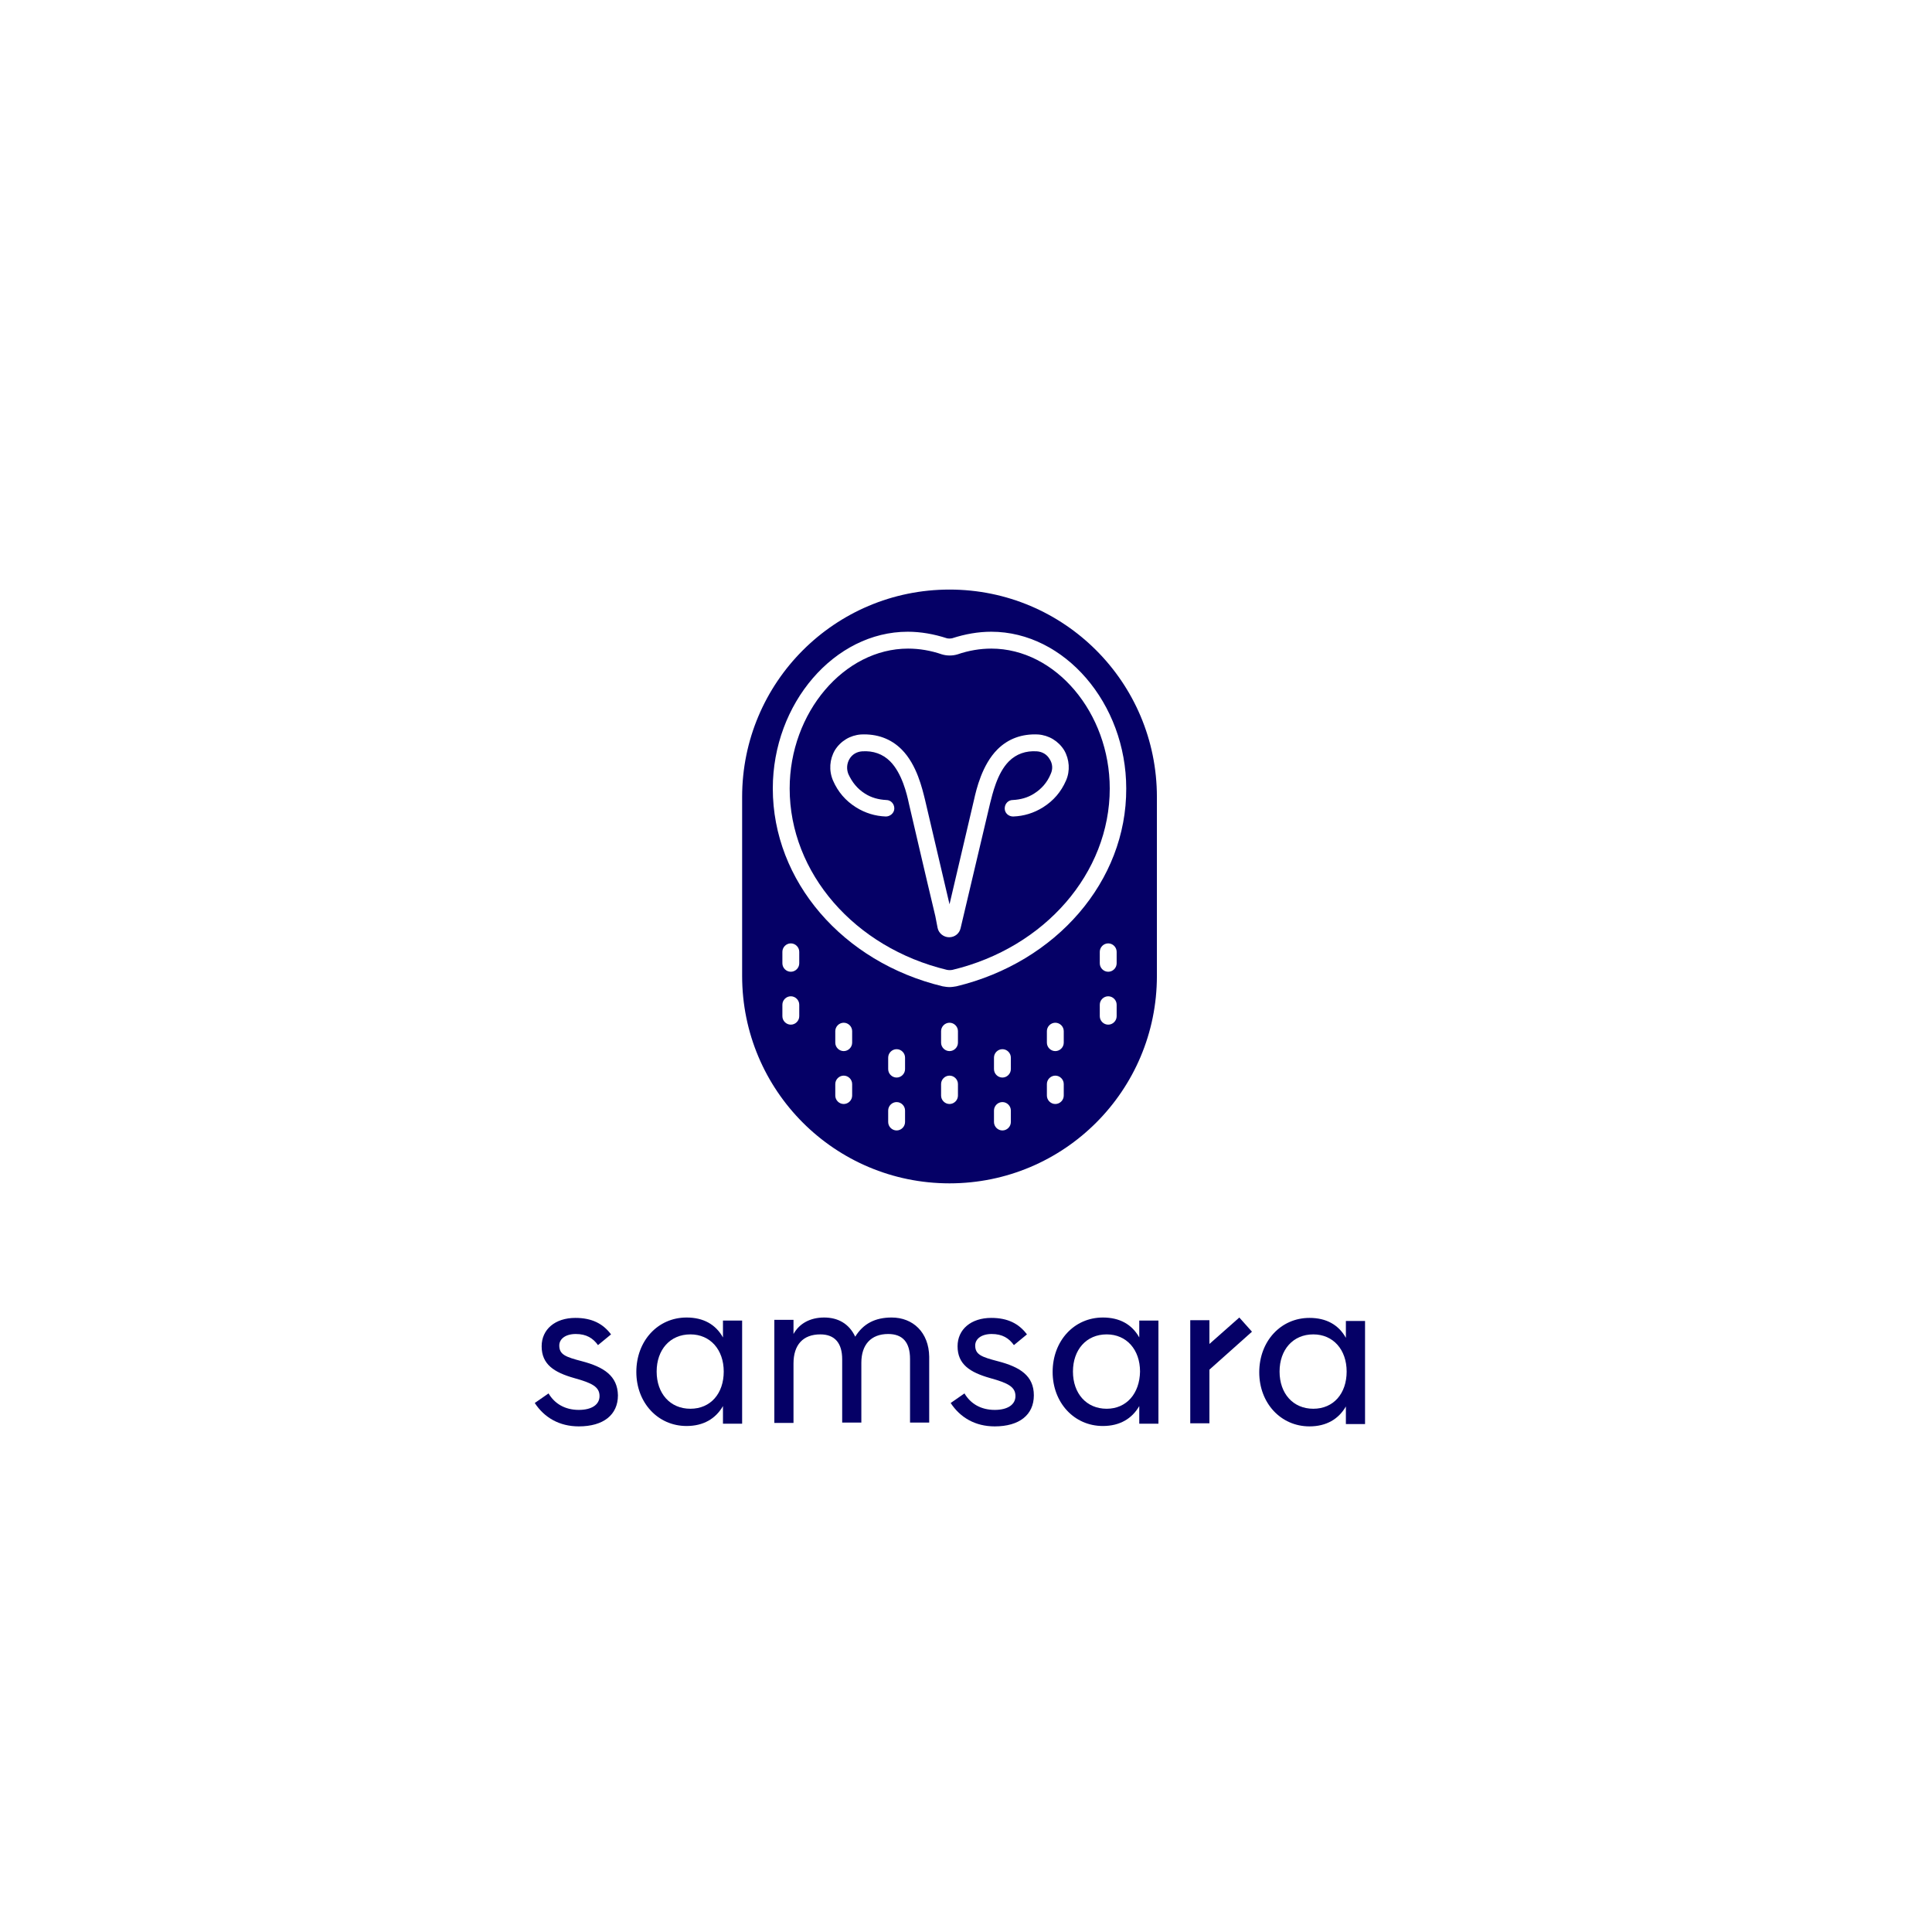
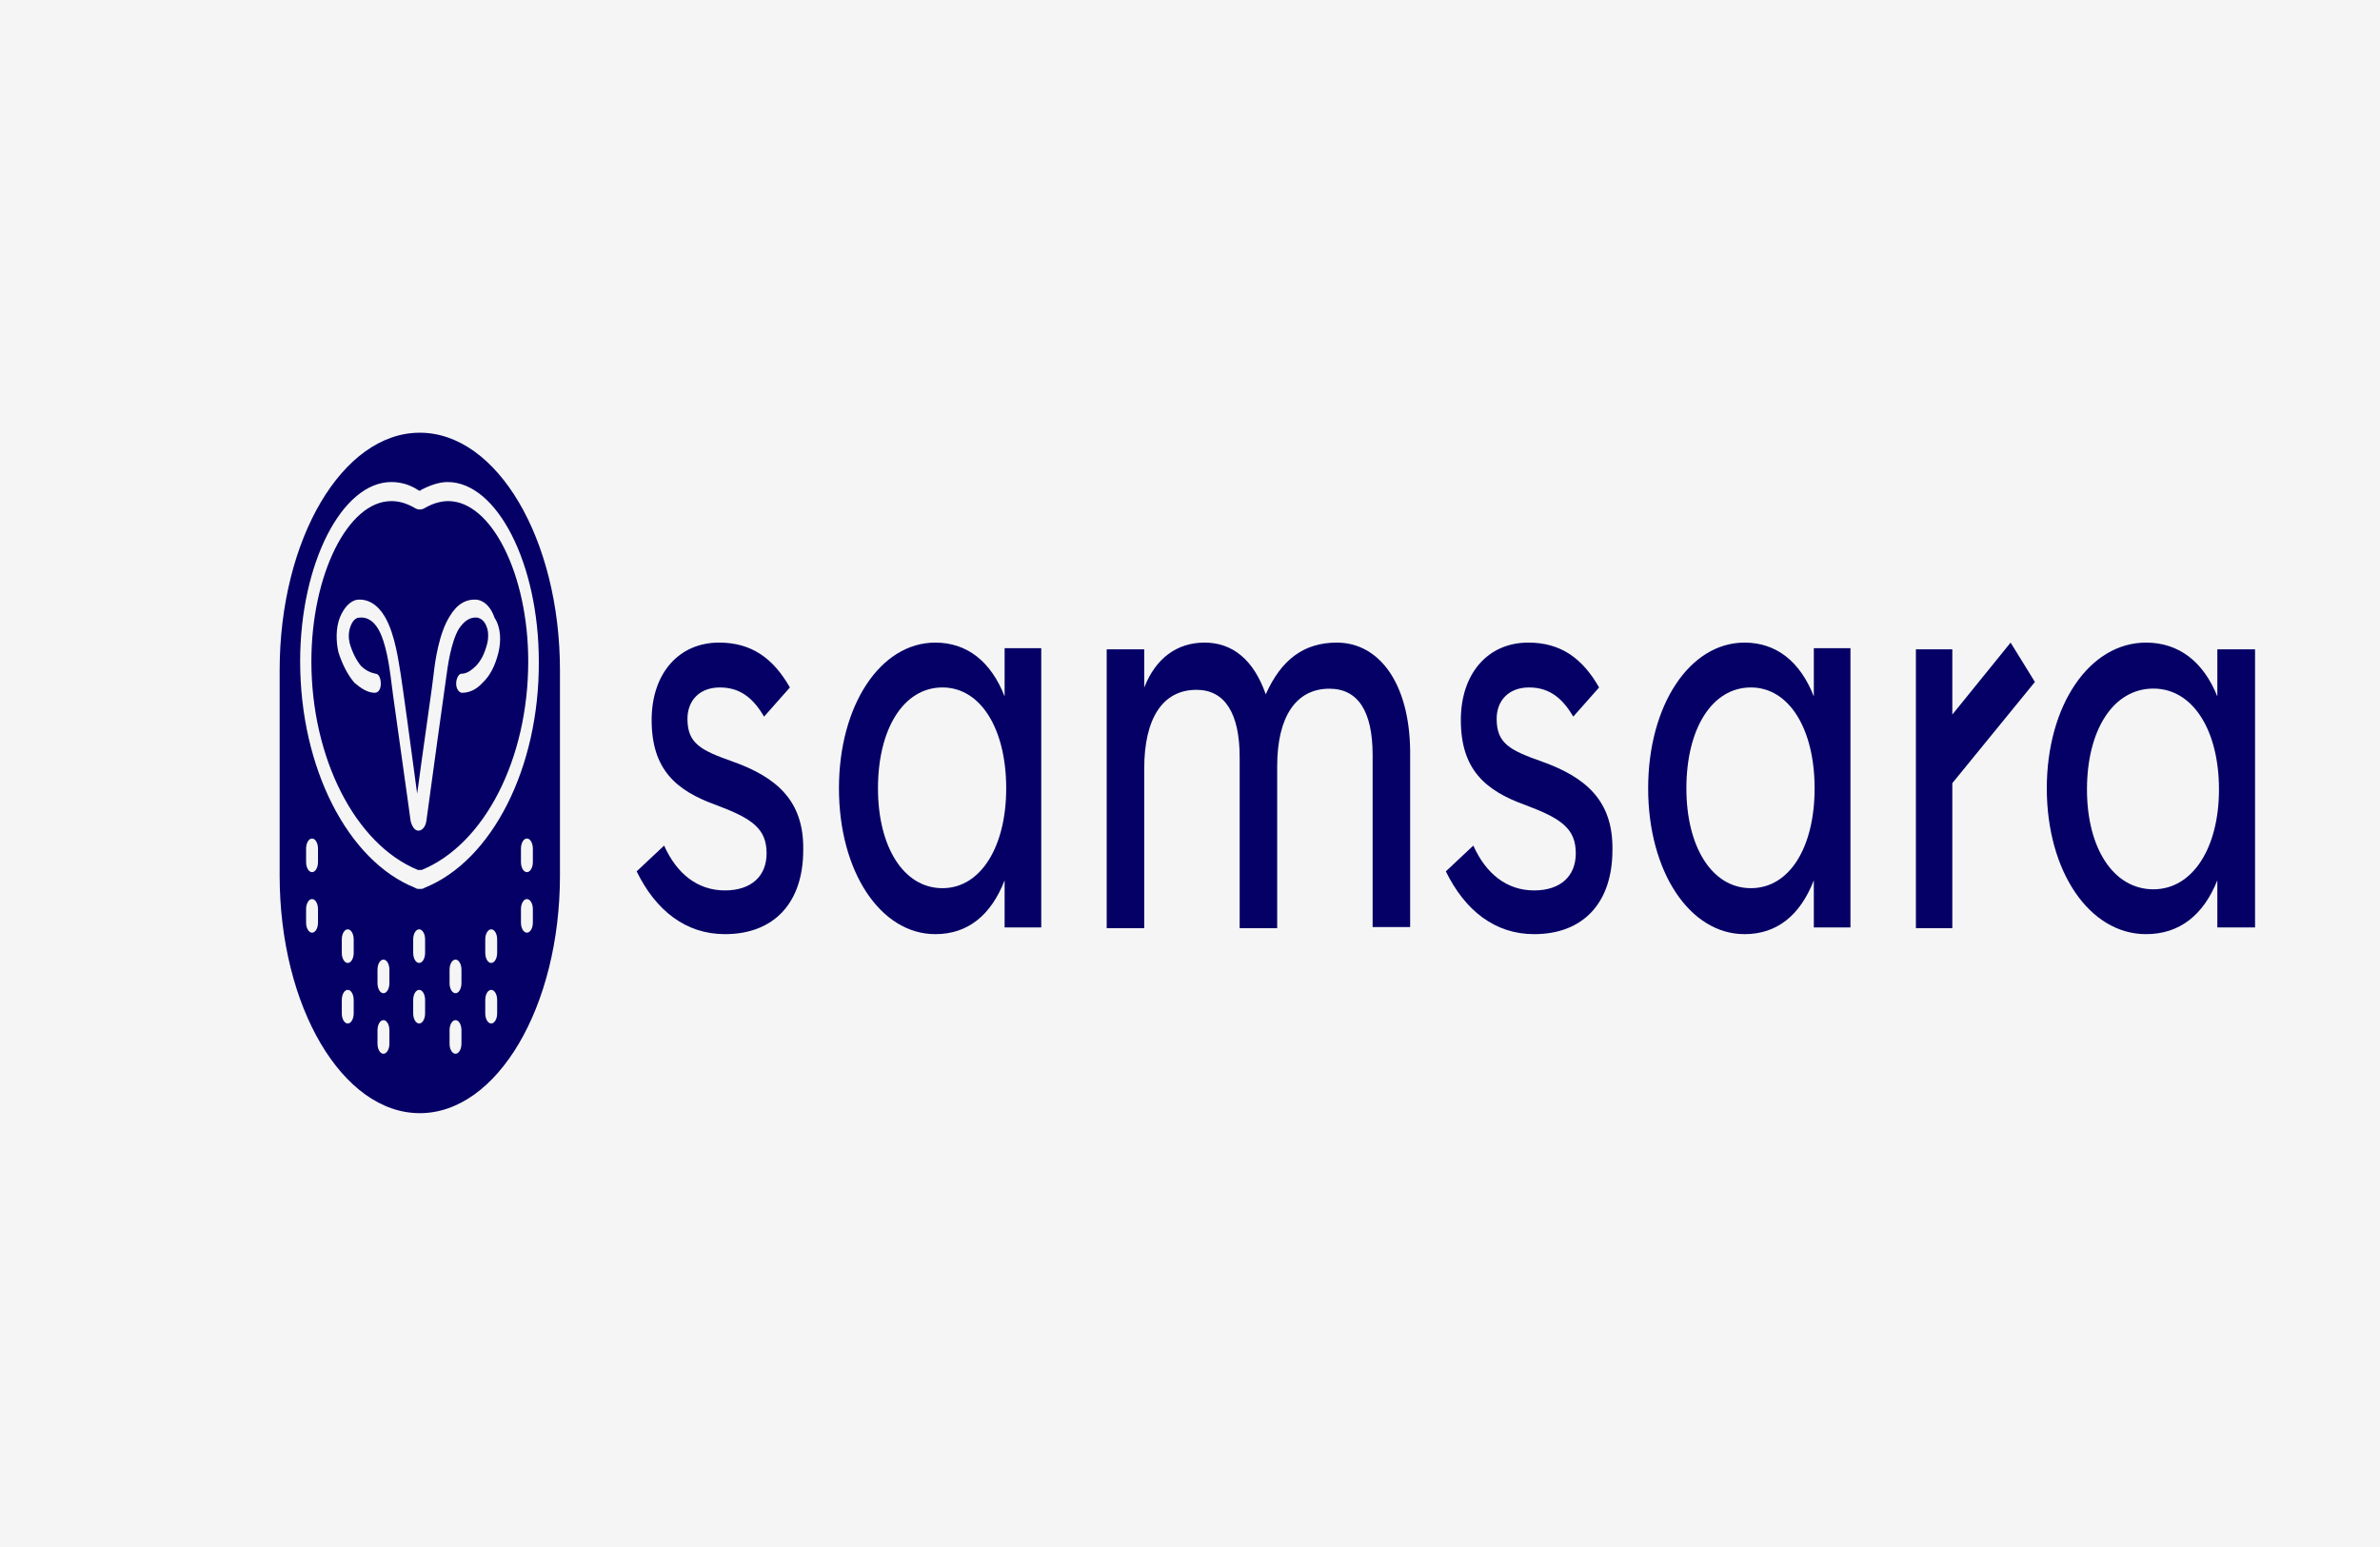
- <svg xmlns="http://www.w3.org/2000/svg" width="504" height="504" viewBox="0 0 504 504" fill="none">
-   <path d="M151.8 355.1C147.6 354 145.9 353.4 145.9 351C145.9 349.3 147.5 348 150.2 348C153 348 154.7 349.1 156 350.9L159.4 348.1C157.3 345.3 154.4 343.8 150.1 343.8C144.8 343.8 141.3 346.8 141.3 351.2C141.3 355.9 144.5 358 149.8 359.5C154.5 360.8 156.4 361.8 156.4 364.2C156.4 366.4 154.4 367.8 151 367.8C147.4 367.8 144.7 366.2 143.1 363.5L139.5 366C142 369.8 145.9 372.1 151 372.1C157.4 372.1 161.2 369.1 161.2 364C161.1 358.9 157.5 356.6 151.8 355.1Z" fill="#050066" />
-   <path d="M180.1 367.5C174.8 367.5 171.3 363.5 171.3 357.8C171.3 352.1 174.8 348.1 180.1 348.1C185.3 348.1 188.8 352.1 188.8 357.8C188.8 363.5 185.4 367.5 180.1 367.5ZM188.6 348.9C186.7 345.5 183.5 343.7 179.1 343.7C171.6 343.7 166 349.8 166 357.9C166 365.9 171.6 372 179.1 372C183.5 372 186.7 370.1 188.6 366.8V371.4H193.6V344.5H188.6V348.9Z" fill="#050066" />
-   <path d="M232.6 343.7C228.3 343.7 225.2 345.3 223.1 348.7C221.5 345.3 218.6 343.7 215 343.7C211.3 343.7 208.5 345.3 207 348V344.3H202V371.2H207V355.7C207 350.8 209.5 348.1 214 348.1C217.8 348.1 219.7 350.4 219.7 354.6V371.1H224.7V355.5C224.7 350.8 227.2 348 231.7 348C235.5 348 237.4 350.2 237.4 354.5V371.1H242.4V353.9C242.3 347.6 238.2 343.7 232.6 343.7Z" fill="#050066" />
-   <path d="M260.3 355.1C256.1 354 254.4 353.4 254.4 351C254.4 349.3 256 348 258.7 348C261.5 348 263.2 349.1 264.5 350.9L267.9 348.1C265.8 345.3 262.9 343.8 258.6 343.8C253.3 343.8 249.8 346.8 249.8 351.2C249.8 355.9 253 358 258.3 359.5C263 360.8 264.9 361.8 264.9 364.2C264.9 366.4 262.9 367.8 259.5 367.8C255.9 367.8 253.2 366.2 251.6 363.5L248 366C250.5 369.8 254.4 372.1 259.5 372.1C265.9 372.1 269.7 369.1 269.7 364C269.7 358.9 266.1 356.6 260.3 355.1Z" fill="#050066" />
-   <path d="M288.7 367.5C283.4 367.5 279.9 363.5 279.9 357.8C279.9 352.1 283.4 348.1 288.7 348.1C293.9 348.1 297.4 352.1 297.4 357.8C297.3 363.5 293.9 367.5 288.7 367.5ZM297.2 348.9C295.3 345.5 292.1 343.7 287.7 343.7C280.2 343.7 274.6 349.8 274.6 357.9C274.6 365.9 280.2 372 287.7 372C292.1 372 295.3 370.1 297.2 366.8V371.4H302.2V344.5H297.2V348.9Z" fill="#050066" />
-   <path d="M342.6 367.5C337.3 367.5 333.8 363.5 333.8 357.8C333.8 352.1 337.3 348.1 342.6 348.1C347.8 348.1 351.3 352.1 351.3 357.8C351.3 363.5 347.9 367.5 342.6 367.5ZM351.1 344.4V349C349.2 345.6 346 343.8 341.6 343.8C334.1 343.8 328.5 349.9 328.5 358C328.5 366 334.1 372.1 341.6 372.1C346 372.1 349.2 370.2 351.1 366.9V371.5H356.1V344.6H351.1V344.4Z" fill="#050066" />
-   <path d="M323.3 343.7L315.5 350.6V344.4H310.5V371.3H315.5V357.3L326.6 347.4L323.3 343.7Z" fill="#050066" />
-   <path d="M278.1 203.6C276.8 206.6 274.8 208.9 272.1 210.6C269.7 212.1 267.1 212.9 264.3 213C263.1 213 262.1 212.1 262.1 210.9C262.1 209.7 263 208.7 264.2 208.7C266.2 208.6 268.1 208.1 269.8 207C271.7 205.8 273.2 204.1 274.1 201.9C274.7 200.6 274.6 199.2 273.8 198C273.1 196.8 271.9 196.1 270.5 196C267.6 195.8 265.1 196.7 263.2 198.6C260.1 201.7 258.9 207.2 258.3 209.5C257.8 211.5 252.7 233.3 250.6 242.1C250.3 243.5 249.1 244.5 247.6 244.5C246.2 244.5 244.9 243.5 244.6 242.1L244 239C241.6 229 237.5 211.3 237.1 209.6C236.6 207.2 235.3 201.7 232.2 198.6C230.3 196.7 227.8 195.8 224.9 196C223.5 196.1 222.3 196.8 221.6 198C220.9 199.2 220.8 200.6 221.3 201.9C222.3 204.1 223.7 205.8 225.6 207C227.3 208.1 229.2 208.6 231.2 208.7C232.4 208.7 233.3 209.7 233.3 210.9C233.3 212.1 232.2 213 231.1 213C228.3 212.9 225.7 212.1 223.3 210.6C220.6 208.9 218.6 206.6 217.3 203.6C216.2 201 216.4 198.1 217.8 195.7C219.3 193.3 221.8 191.8 224.6 191.6C228.8 191.4 232.4 192.7 235.2 195.5C239.2 199.5 240.6 205.8 241.3 208.6C241.7 210.3 245.3 225.7 247.7 235.9C250.1 225.7 253.7 210.3 254.1 208.6C254.7 205.9 256.2 199.5 260.2 195.5C263 192.7 266.6 191.4 270.8 191.6C273.6 191.8 276.1 193.3 277.6 195.7C279 198.1 279.2 201.1 278.1 203.6ZM258.6 169.2C255.7 169.2 252.7 169.7 249.8 170.7C248.5 171.1 247 171.1 245.7 170.7C242.8 169.7 239.8 169.2 236.9 169.2C220.2 169.2 206 185.9 206 205.7C206 227.7 222.9 247.2 247 253C247.5 253.1 248 253.1 248.5 253C272.6 247.2 289.5 227.7 289.5 205.7C289.5 186 275.4 169.2 258.6 169.2Z" fill="#050066" />
-   <path d="M249.5 257.3C248.9 257.4 248.3 257.5 247.7 257.5C247.1 257.5 246.5 257.4 245.9 257.3C219.8 251 201.6 229.8 201.6 205.7C201.6 183.5 217.7 164.8 236.8 164.8C240.2 164.8 243.6 165.4 247 166.5C247.4 166.6 247.9 166.6 248.4 166.5C251.8 165.4 255.2 164.8 258.6 164.8C277.7 164.8 293.8 183.5 293.8 205.7C293.9 229.8 275.6 251 249.5 257.3ZM291.3 251.3C291.3 252.5 290.3 253.5 289.1 253.5C287.9 253.5 286.9 252.5 286.9 251.3V248.3C286.9 247.1 287.9 246.1 289.1 246.1C290.3 246.1 291.3 247.1 291.3 248.3V251.3ZM291.3 265.1C291.3 266.3 290.3 267.3 289.1 267.3C287.9 267.3 286.9 266.3 286.9 265.1V262.1C286.9 260.9 287.9 259.9 289.1 259.9C290.3 259.9 291.3 260.9 291.3 262.1V265.1ZM277.5 272C277.5 273.2 276.5 274.2 275.3 274.2C274.1 274.2 273.1 273.2 273.1 272V269C273.1 267.8 274.1 266.8 275.3 266.8C276.5 266.8 277.5 267.8 277.5 269V272ZM277.5 285.8C277.5 287 276.5 288 275.3 288C274.1 288 273.1 287 273.1 285.8V282.8C273.1 281.6 274.1 280.6 275.3 280.6C276.5 280.6 277.5 281.6 277.5 282.8V285.8ZM263.7 278.9C263.7 280.1 262.7 281.1 261.5 281.1C260.3 281.1 259.3 280.1 259.3 278.9V275.9C259.3 274.7 260.3 273.7 261.5 273.7C262.7 273.7 263.7 274.7 263.7 275.9V278.9ZM263.7 292.7C263.7 293.9 262.7 294.9 261.5 294.9C260.3 294.9 259.3 293.9 259.3 292.7V289.7C259.3 288.5 260.3 287.5 261.5 287.5C262.7 287.5 263.7 288.5 263.7 289.7V292.7ZM249.9 272C249.9 273.2 248.9 274.2 247.7 274.2C246.5 274.2 245.5 273.2 245.5 272V269C245.5 267.8 246.5 266.8 247.7 266.8C248.9 266.8 249.9 267.8 249.9 269V272ZM249.9 285.8C249.9 287 248.9 288 247.7 288C246.5 288 245.5 287 245.5 285.8V282.8C245.5 281.6 246.5 280.6 247.7 280.6C248.9 280.6 249.9 281.6 249.9 282.8V285.8ZM236.1 278.9C236.1 280.1 235.1 281.1 233.9 281.1C232.7 281.1 231.7 280.1 231.7 278.9V275.9C231.7 274.7 232.7 273.7 233.9 273.7C235.1 273.7 236.1 274.7 236.1 275.9V278.9ZM236.1 292.7C236.1 293.9 235.1 294.9 233.9 294.9C232.7 294.9 231.7 293.9 231.7 292.7V289.7C231.7 288.5 232.7 287.5 233.9 287.5C235.1 287.5 236.1 288.5 236.1 289.7V292.7ZM222.3 272C222.3 273.2 221.3 274.2 220.1 274.2C218.9 274.2 217.9 273.2 217.9 272V269C217.9 267.8 218.9 266.8 220.1 266.8C221.3 266.8 222.3 267.8 222.3 269V272ZM222.3 285.8C222.3 287 221.3 288 220.1 288C218.9 288 217.9 287 217.9 285.8V282.8C217.9 281.6 218.9 280.6 220.1 280.6C221.3 280.6 222.3 281.6 222.3 282.8V285.8ZM208.5 251.3C208.5 252.5 207.5 253.5 206.3 253.5C205.1 253.5 204.1 252.5 204.1 251.3V248.3C204.1 247.1 205.1 246.1 206.3 246.1C207.5 246.1 208.5 247.1 208.5 248.3V251.3ZM208.5 265.1C208.5 266.3 207.5 267.3 206.3 267.3C205.1 267.3 204.1 266.3 204.1 265.1V262.1C204.1 260.9 205.1 259.9 206.3 259.9C207.5 259.9 208.5 260.9 208.5 262.1V265.1ZM247.7 153.8C217.8 153.8 193.6 178 193.6 207.9V254.6C193.6 284.5 217.8 308.7 247.7 308.7C277.6 308.7 301.8 284.5 301.8 254.6V207.9C301.8 178 277.6 153.8 247.7 153.8Z" fill="#050066" />
+ <svg xmlns="http://www.w3.org/2000/svg" width="400" height="260" viewBox="0 0 400 260" fill="none">
+   <rect width="400" height="260" fill="#F5F5F5" />
+   <path d="M123.098 127.977C117.779 126.092 115.539 124.962 115.539 120.815C115.539 117.8 117.499 115.538 120.998 115.538C124.638 115.538 126.738 117.612 128.418 120.438L132.757 115.538C129.957 110.638 126.318 108 120.858 108C113.999 108 109.52 113.277 109.52 121.004C109.52 129.296 113.579 132.877 120.439 135.327C126.458 137.588 128.838 139.285 128.838 143.431C128.838 147.2 126.318 149.65 121.838 149.65C117.219 149.65 113.719 146.823 111.619 142.112L107 146.446C110.22 153.042 115.259 157 121.838 157C130.097 157 134.997 151.723 134.997 142.865C135.137 134.573 130.517 130.615 123.098 127.977Z" fill="#050066" />
+   <path d="M168.843 117.046C166.567 111.204 162.551 108 157.197 108C147.961 108 141 118.554 141 132.5C141 146.446 147.961 157 157.197 157C162.685 157 166.567 153.796 168.843 147.954V155.869H175V108.942H168.843V117.046ZM158.402 149.273C151.843 149.273 147.559 142.3 147.559 132.5C147.559 122.512 151.843 115.538 158.402 115.538C164.827 115.538 169.11 122.512 169.11 132.5C169.11 142.3 164.827 149.273 158.402 149.273Z" fill="#050066" />
+   <path d="M224.661 108C219.177 108 215.339 110.835 212.734 116.693C210.677 110.835 207.113 108 202.452 108C197.79 108 194.226 110.646 192.306 115.559V109.134H186V156H192.306V129.165C192.306 120.661 195.46 115.937 201.081 115.937C205.879 115.937 208.347 119.906 208.347 127.276V156H214.653V128.787C214.653 120.472 217.806 115.748 223.427 115.748C228.226 115.748 230.694 119.528 230.694 126.898V155.811H237V126.142C236.863 114.803 231.79 108 224.661 108Z" fill="#050066" />
+   <path d="M259.098 127.977C253.779 126.092 251.539 124.962 251.539 120.815C251.539 117.8 253.499 115.538 256.998 115.538C260.638 115.538 262.738 117.612 264.418 120.438L268.757 115.538C265.957 110.638 262.318 108 256.858 108C249.999 108 245.52 113.277 245.52 121.004C245.52 129.296 249.579 132.877 256.439 135.327C262.458 137.588 264.838 139.285 264.838 143.431C264.838 147.2 262.318 149.65 257.838 149.65C253.219 149.65 249.719 146.823 247.619 142.112L243 146.446C246.22 153.042 251.259 157 257.838 157C266.097 157 270.997 151.723 270.997 142.865C271.137 134.573 266.517 130.615 259.098 127.977Z" fill="#050066" />
+   <path d="M304.843 117.046C302.567 111.204 298.551 108 293.197 108C283.961 108 277 118.554 277 132.5C277 146.446 283.961 157 293.197 157C298.685 157 302.567 153.796 304.843 147.954V155.869H311V108.942H304.843V117.046ZM294.268 149.273C287.709 149.273 283.425 142.3 283.425 132.5C283.425 122.512 287.709 115.538 294.268 115.538C300.693 115.538 304.976 122.512 304.976 132.5C304.976 142.3 300.827 149.273 294.268 149.273Z" fill="#050066" />
+   <path d="M372.661 109.131V117.046C370.319 111.204 366.185 108 360.673 108C351.165 108 344 118.554 344 132.5C344 146.446 351.165 157 360.673 157C366.323 157 370.319 153.796 372.661 147.954V155.869H379V109.131H372.661ZM361.913 149.462C355.161 149.462 350.752 142.488 350.752 132.688C350.752 122.7 355.161 115.727 361.913 115.727C368.528 115.727 372.937 122.7 372.937 132.688C372.937 142.488 368.528 149.462 361.913 149.462Z" fill="#050066" />
+   <path d="M337.918 108L328.122 120.094V109.134H322V156H328.122V131.622L342 114.614L337.918 108Z" fill="#050066" />
+   <path d="M75.333 84.218C74.111 84.218 72.778 84.595 71.445 85.348C70.889 85.725 70.222 85.725 69.667 85.348C68.333 84.595 67.111 84.218 65.778 84.218C58.444 84.218 52.333 96.653 52.333 111.16C52.333 127.363 59.667 141.87 70.222 146.203C70.445 146.203 70.667 146.203 70.889 146.203C81.445 141.87 88.778 127.551 88.778 111.16C88.778 96.464 82.556 84.218 75.333 84.218ZM83.778 109.653C83.222 111.913 82.333 113.609 81.111 114.74C80.111 115.87 78.889 116.435 77.667 116.435C77.111 116.435 76.667 115.682 76.667 114.928C76.667 113.986 77.111 113.232 77.556 113.232C78.445 113.232 79.222 112.667 80 111.913C80.889 110.971 81.445 109.841 81.889 108.145C82.111 107.203 82.111 106.073 81.778 105.319C81.445 104.377 80.889 104 80.333 103.812C79 103.624 78 104.377 77.111 105.696C75.778 107.957 75.222 112.102 75 113.797C74.778 115.305 72.556 131.319 71.667 137.913C71.556 138.855 71 139.609 70.333 139.609C69.667 139.609 69.222 138.855 69 137.913L68.667 135.464C67.667 128.116 65.778 115.116 65.667 113.797C65.445 112.102 64.889 107.957 63.556 105.696C62.778 104.377 61.667 103.624 60.333 103.812C59.778 103.812 59.222 104.377 58.889 105.319C58.556 106.261 58.556 107.203 58.778 108.145C59.222 109.653 59.889 110.971 60.667 111.913C61.444 112.667 62.222 113.044 63.111 113.232C63.667 113.232 64 113.986 64 114.928C64 115.87 63.556 116.435 63 116.435C61.778 116.435 60.667 115.682 59.556 114.74C58.444 113.421 57.556 111.725 56.889 109.653C56.444 107.768 56.444 105.508 57.111 103.812C57.778 102.116 58.889 100.986 60 100.797C61.778 100.609 63.444 101.551 64.667 103.624C66.445 106.638 67 111.348 67.333 113.232C67.556 114.551 69.111 125.855 70.111 133.392C71.111 125.855 72.778 114.551 72.889 113.232C73.111 111.16 73.778 106.45 75.556 103.624C76.778 101.551 78.333 100.609 80.222 100.797C81.445 100.986 82.556 102.116 83.111 103.812C84.222 105.508 84.222 107.768 83.778 109.653Z" fill="#050066" />
+   <path d="M70.556 72.725C57.556 72.725 47 90.623 47 112.667V147.145C47 169.189 57.556 187.087 70.556 187.087C83.556 187.087 94.111 169.189 94.111 147.145V112.667C94.111 90.623 83.556 72.725 70.556 72.725ZM53.445 155.058C53.445 156 53 156.754 52.445 156.754C51.889 156.754 51.445 156 51.445 155.058V152.797C51.445 151.855 51.889 151.102 52.445 151.102C53 151.102 53.445 151.855 53.445 152.797V155.058ZM53.445 144.884C53.445 145.826 53 146.58 52.445 146.58C51.889 146.58 51.445 145.826 51.445 144.884V142.623C51.445 141.681 51.889 140.928 52.445 140.928C53 140.928 53.445 141.681 53.445 142.623V144.884ZM59.445 170.319C59.445 171.261 59 172.015 58.445 172.015C57.889 172.015 57.445 171.261 57.445 170.319V168.058C57.445 167.116 57.889 166.363 58.445 166.363C59 166.363 59.445 167.116 59.445 168.058V170.319ZM59.445 160.145C59.445 161.087 59 161.841 58.445 161.841C57.889 161.841 57.445 161.087 57.445 160.145V157.884C57.445 156.942 57.889 156.189 58.445 156.189C59 156.189 59.445 156.942 59.445 157.884V160.145ZM65.445 175.406C65.445 176.348 65 177.102 64.445 177.102C63.889 177.102 63.445 176.348 63.445 175.406V173.145C63.445 172.203 63.889 171.449 64.445 171.449C65 171.449 65.445 172.203 65.445 173.145V175.406ZM65.445 165.232C65.445 166.174 65 166.928 64.445 166.928C63.889 166.928 63.445 166.174 63.445 165.232V162.971C63.445 162.029 63.889 161.276 64.445 161.276C65 161.276 65.445 162.029 65.445 162.971V165.232ZM71.445 170.319C71.445 171.261 71 172.015 70.445 172.015C69.889 172.015 69.445 171.261 69.445 170.319V168.058C69.445 167.116 69.889 166.363 70.445 166.363C71 166.363 71.445 167.116 71.445 168.058V170.319ZM71.445 160.145C71.445 161.087 71 161.841 70.445 161.841C69.889 161.841 69.445 161.087 69.445 160.145V157.884C69.445 156.942 69.889 156.189 70.445 156.189C71 156.189 71.445 156.942 71.445 157.884V160.145ZM77.556 175.406C77.556 176.348 77.111 177.102 76.556 177.102C76 177.102 75.556 176.348 75.556 175.406V173.145C75.556 172.203 76 171.449 76.556 171.449C77.111 171.449 77.556 172.203 77.556 173.145V175.406ZM77.556 165.232C77.556 166.174 77.111 166.928 76.556 166.928C76 166.928 75.556 166.174 75.556 165.232V162.971C75.556 162.029 76 161.276 76.556 161.276C77.111 161.276 77.556 162.029 77.556 162.971V165.232ZM83.556 170.319C83.556 171.261 83.111 172.015 82.556 172.015C82 172.015 81.556 171.261 81.556 170.319V168.058C81.556 167.116 82 166.363 82.556 166.363C83.111 166.363 83.556 167.116 83.556 168.058V170.319ZM83.556 160.145C83.556 161.087 83.111 161.841 82.556 161.841C82 161.841 81.556 161.087 81.556 160.145V157.884C81.556 156.942 82 156.189 82.556 156.189C83.111 156.189 83.556 156.942 83.556 157.884V160.145ZM89.556 155.058C89.556 156 89.111 156.754 88.556 156.754C88 156.754 87.556 156 87.556 155.058V152.797C87.556 151.855 88 151.102 88.556 151.102C89.111 151.102 89.556 151.855 89.556 152.797V155.058ZM89.556 144.884C89.556 145.826 89.111 146.58 88.556 146.58C88 146.58 87.556 145.826 87.556 144.884V142.623C87.556 141.681 88 140.928 88.556 140.928C89.111 140.928 89.556 141.681 89.556 142.623V144.884ZM71.334 149.218C71.111 149.406 70.778 149.406 70.556 149.406C70.334 149.406 70 149.406 69.778 149.218C58.445 144.696 50.445 129.058 50.445 111.16C50.445 94.768 57.445 81.015 65.778 81.015C67.222 81.015 68.778 81.391 70.222 82.334C70.445 82.522 70.667 82.522 70.778 82.334C72.222 81.58 73.778 81.015 75.222 81.015C83.556 81.015 90.556 94.768 90.556 111.16C90.667 129.058 82.667 144.696 71.334 149.218Z" fill="#050066" />
</svg>
